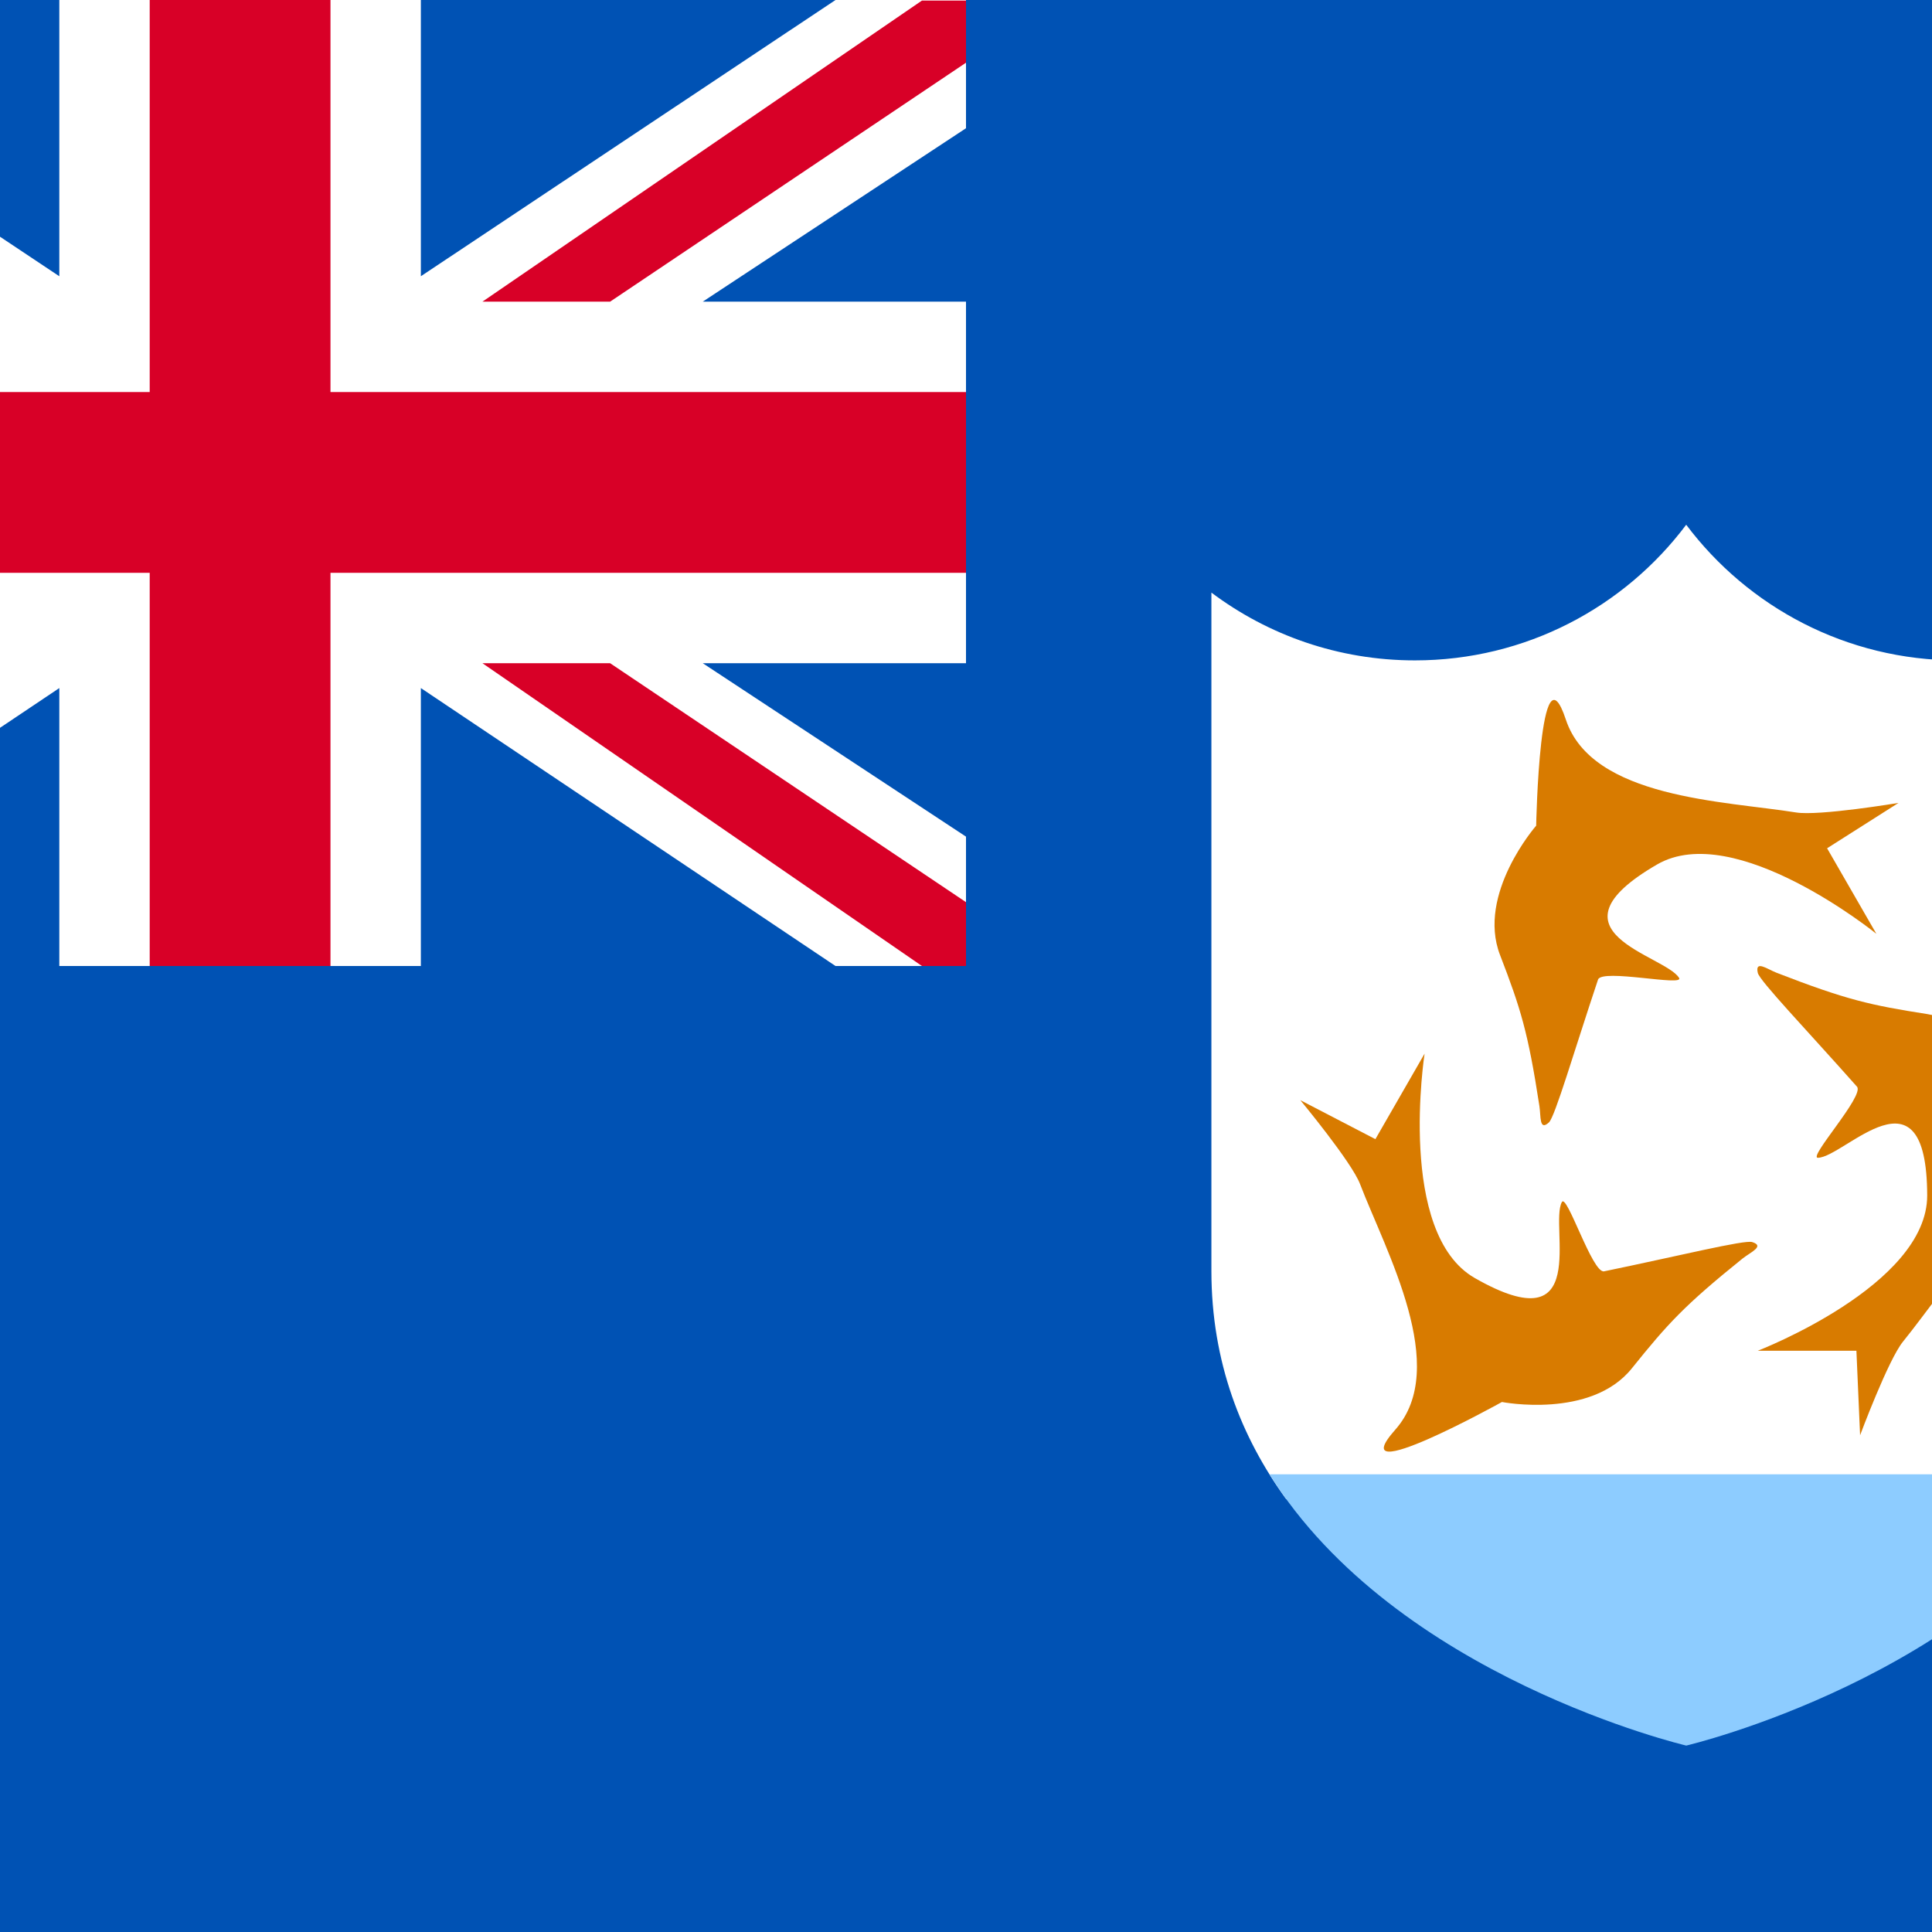
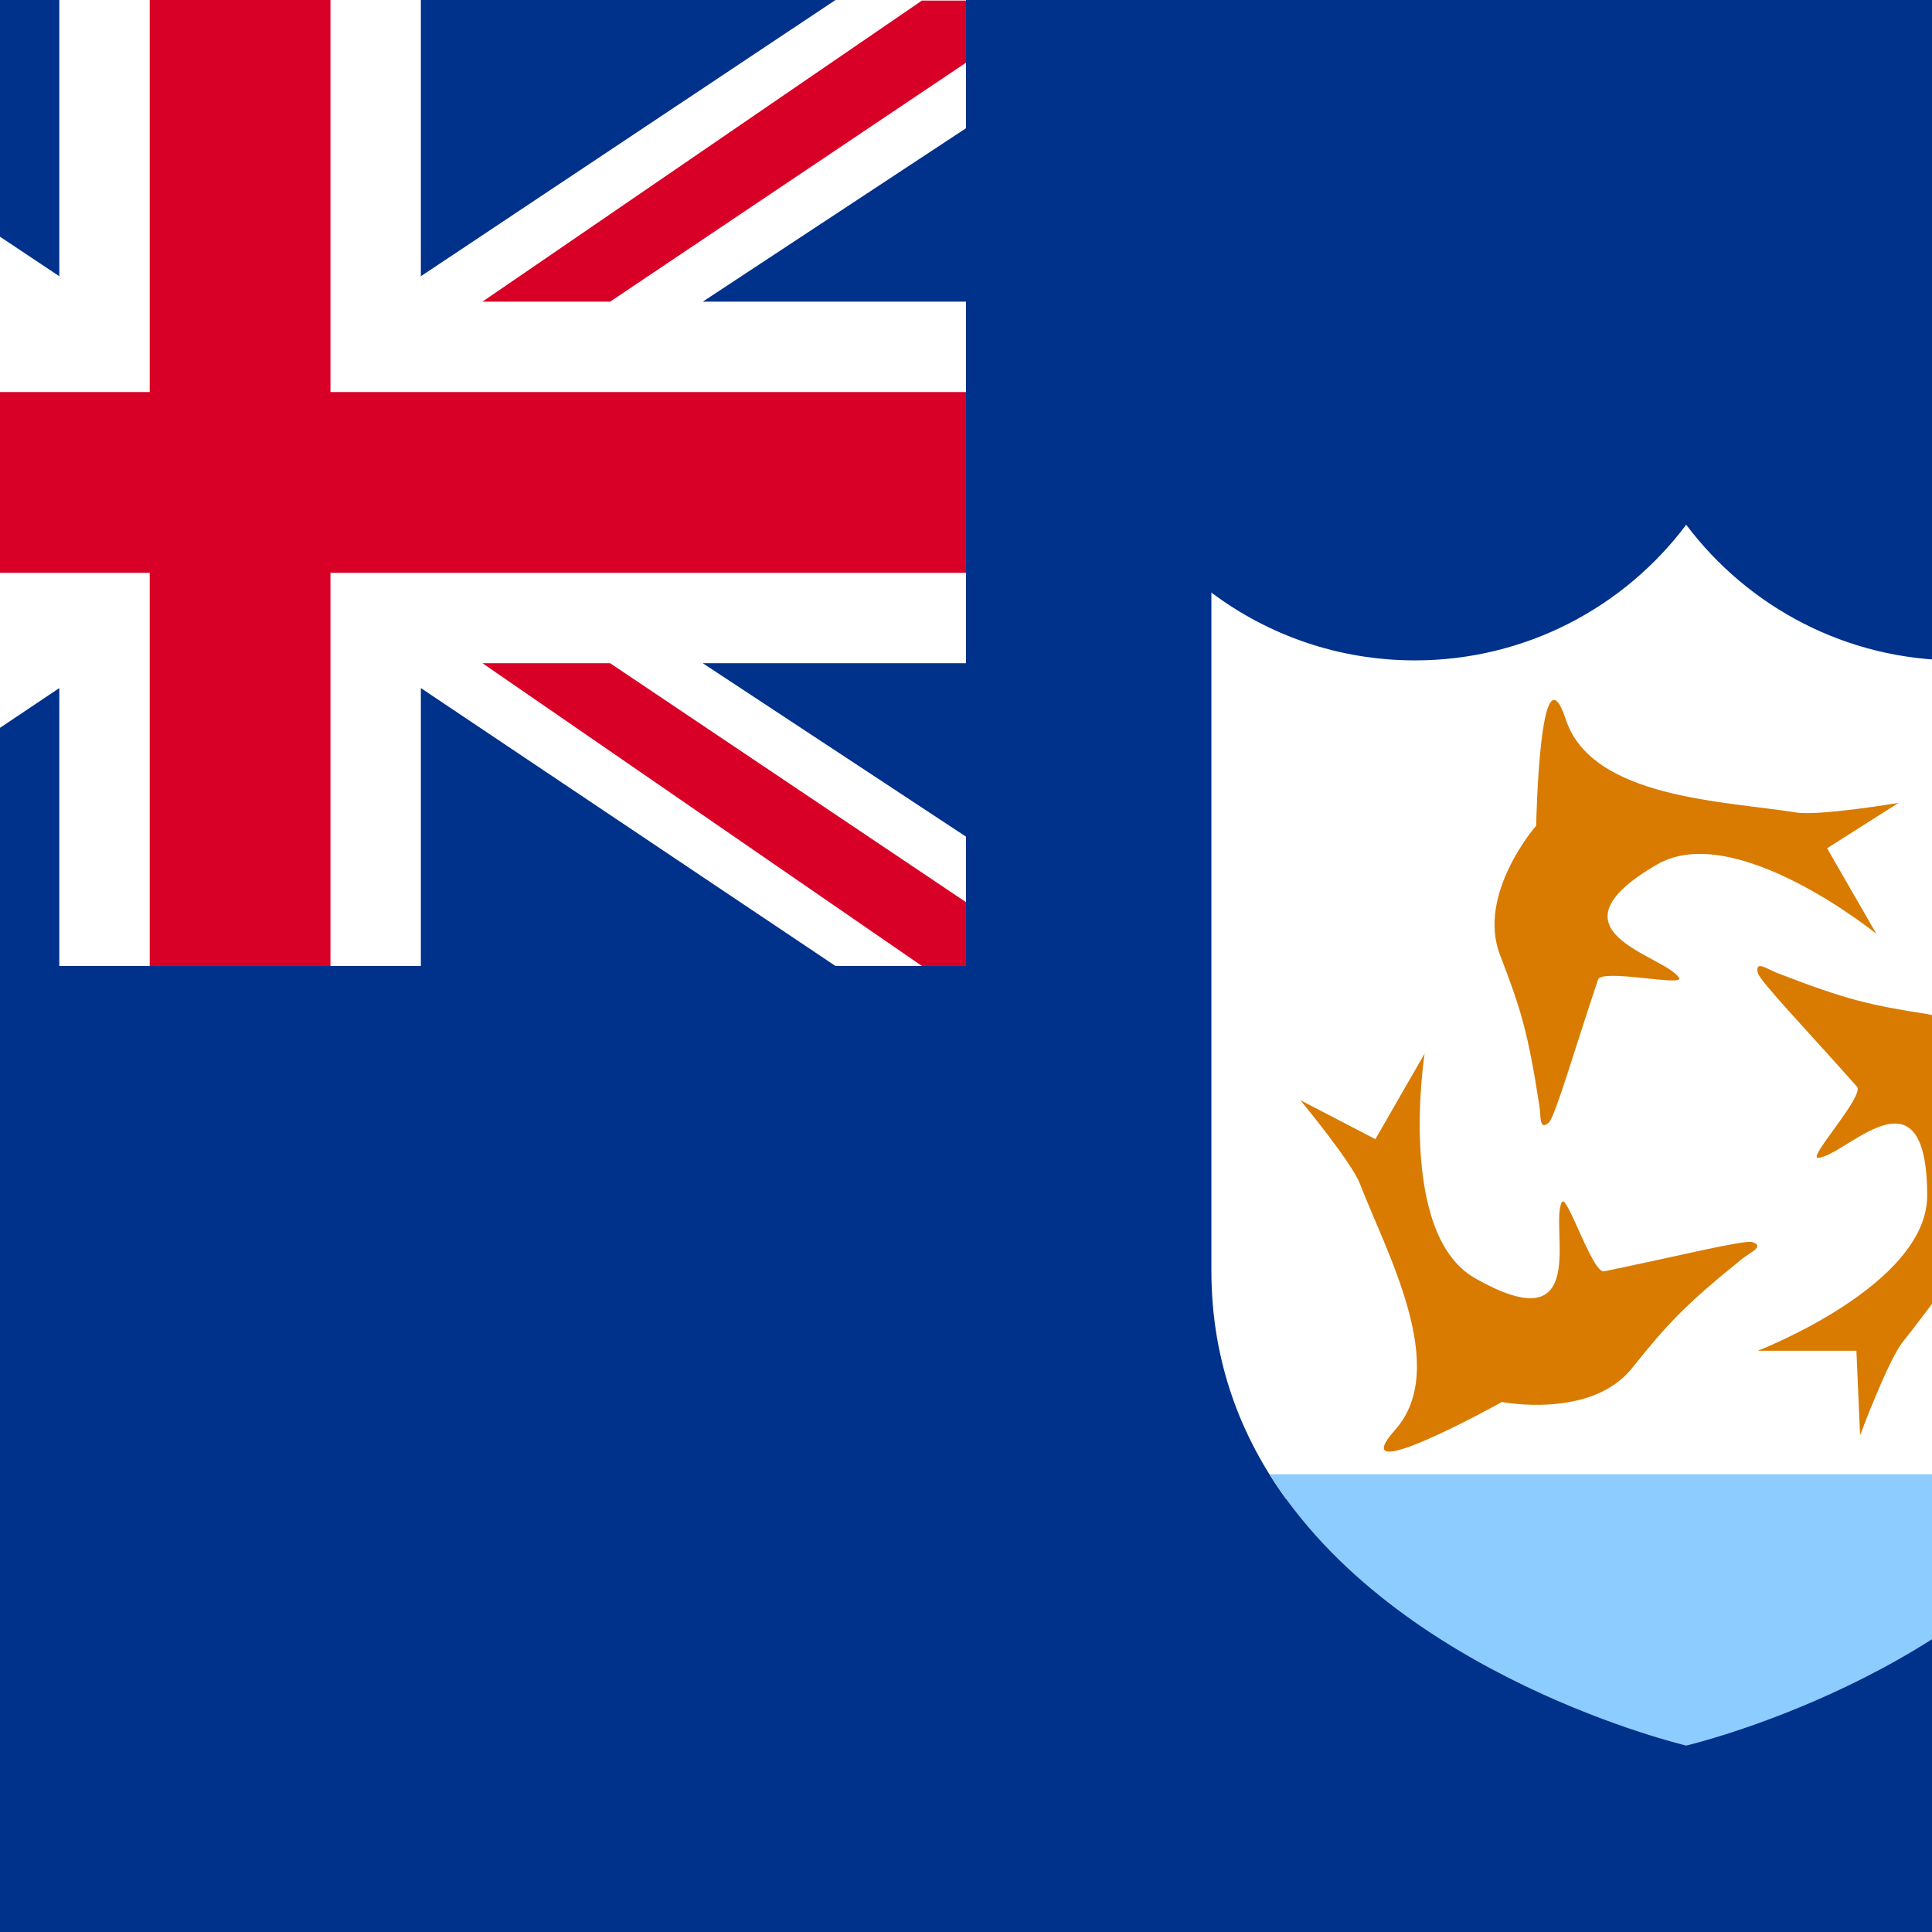
<svg xmlns="http://www.w3.org/2000/svg" viewBox="85.5 0 342 342">
-   <path fill="#0052B4" d="M0 0h513v342H0z" />
+   <path fill="#00318b" d="M0 0h513v342H0z" />
  <path fill="#FFF" d="M454.8 265.38c7.94-10.93 13.24-24.27 13.24-40.42V104.89a59.754 59.754 0 0 1-36.02 12.01c-19.64 0-37.07-9.43-48.03-24.01-10.95 14.58-28.39 24.01-48.03 24.01-13.52 0-25.99-4.47-36.02-12v120.06c0 16.16 5.3 29.5 13.24 40.42H454.8z" />
  <path fill="#8DCCFF" d="M310.23 260.98C332.65 296.96 384 309 384 309s51.35-12.04 73.77-48.02H310.23z" />
  <path fill="#D87B00" d="M396.66 172.21c.32 1.42 8.72 10.17 17.56 20.15 1.39 1.57-8.74 12.63-6.91 12.59 4.75-.12 19.27-17.26 19.34 6.65.05 15.94-30 27.51-30 27.51h17.47l.65 14.96s4.97-13.34 7.59-16.57c8.1-9.97 20.18-30.07 34.59-27.1 14.41 2.97-13.66-13.92-13.66-13.92s-5.2-15.19-16.63-16.97c-10.06-1.57-14.29-2.51-26.64-7.3-1.68-.65-3.88-2.32-3.36 0z" />
  <path fill="#D87B00" d="M359.69 198.69c1.07-.99 4.46-12.63 8.69-25.28.67-1.99 15.31 1.27 14.35-.3-2.47-4.06-24.58-8.08-3.9-20.08 13.79-8 38.82 12.27 38.82 12.27l-8.72-15.14 12.64-8.03s-14.05 2.35-18.14 1.69c-12.68-2.04-36.13-2.48-40.75-16.45-4.62-13.97-5.25 18.79-5.25 18.79s-10.56 12.08-6.4 22.88c3.66 9.5 4.96 13.64 6.97 26.73.29 1.79-.06 4.53 1.69 2.92z" />
  <path fill="#D87B00" d="M395.67 219.87c-1.39-.43-13.16 2.49-26.22 5.18-2.06.42-6.59-13.88-7.47-12.26-2.27 4.17 5.36 25.31-15.41 13.45-13.84-7.91-8.89-39.73-8.89-39.73l-8.71 15.14-13.29-6.9s9.09 10.96 10.57 14.84c4.6 11.99 16 32.49 6.24 43.49-9.76 11.01 18.88-4.9 18.88-4.9s15.76 3.07 23-5.96c6.38-7.94 9.3-11.14 19.61-19.45 1.43-1.12 3.97-2.19 1.69-2.9z" />
  <path fill="#FFF" d="M256.5 0h-23.1L160 48.9V0H96v48.9L22.6 0H0v22.7l46.1 30.7H0v64h46.1L0 148.1V171h22.6L96 121.8V171h64v-49.2l73.4 49.2h23.1v-22.9l-46.6-30.7h46.6v-64h-46.6l46.6-30.7z" />
  <path fill="#D80027" d="M144 0h-32v69.4H0v32h112V171h32v-69.6h112.5v-32H144z" />
  <path fill="#D80027" d="M0 171v-11.3l62.5-42.3h22.6L7.3 171zM7.3.1l77.8 53.2H62.5L0 11.1V.1zM256.5.1v11l-63 42.3h-22.6L248.7.1zM248.7 171l-77.8-53.6h22.6l63 42.3V171z" />
</svg>
